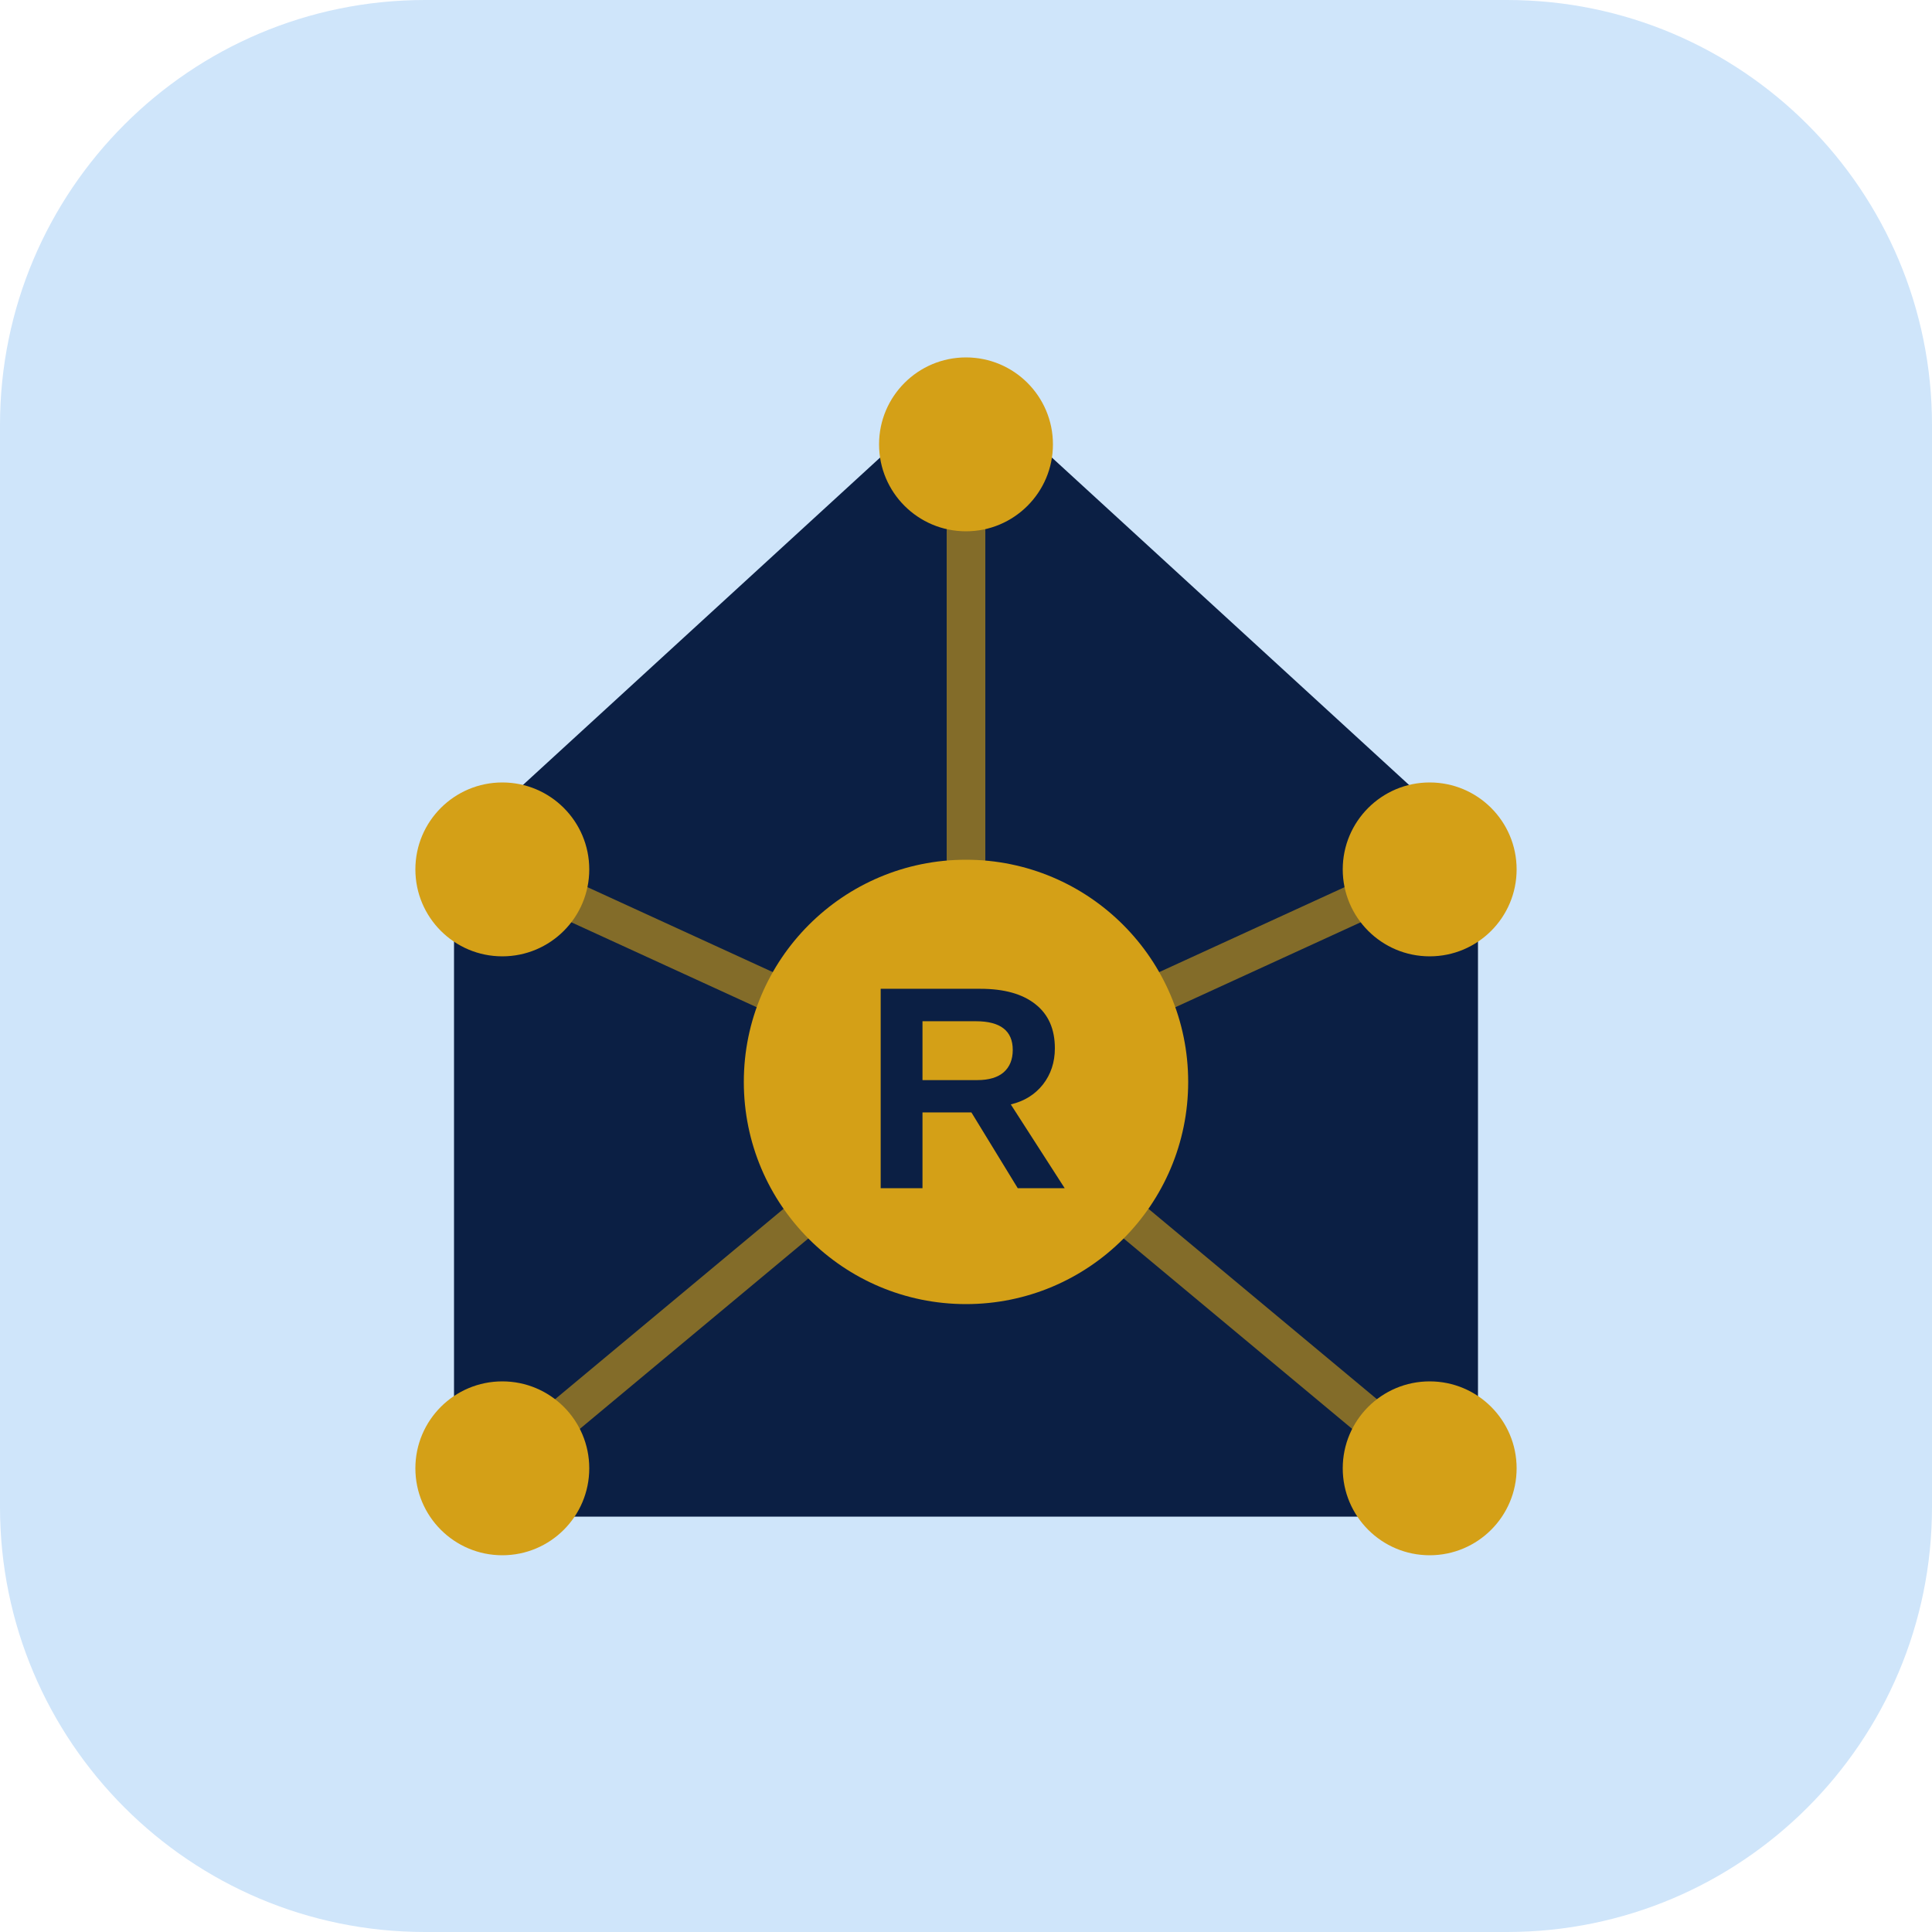
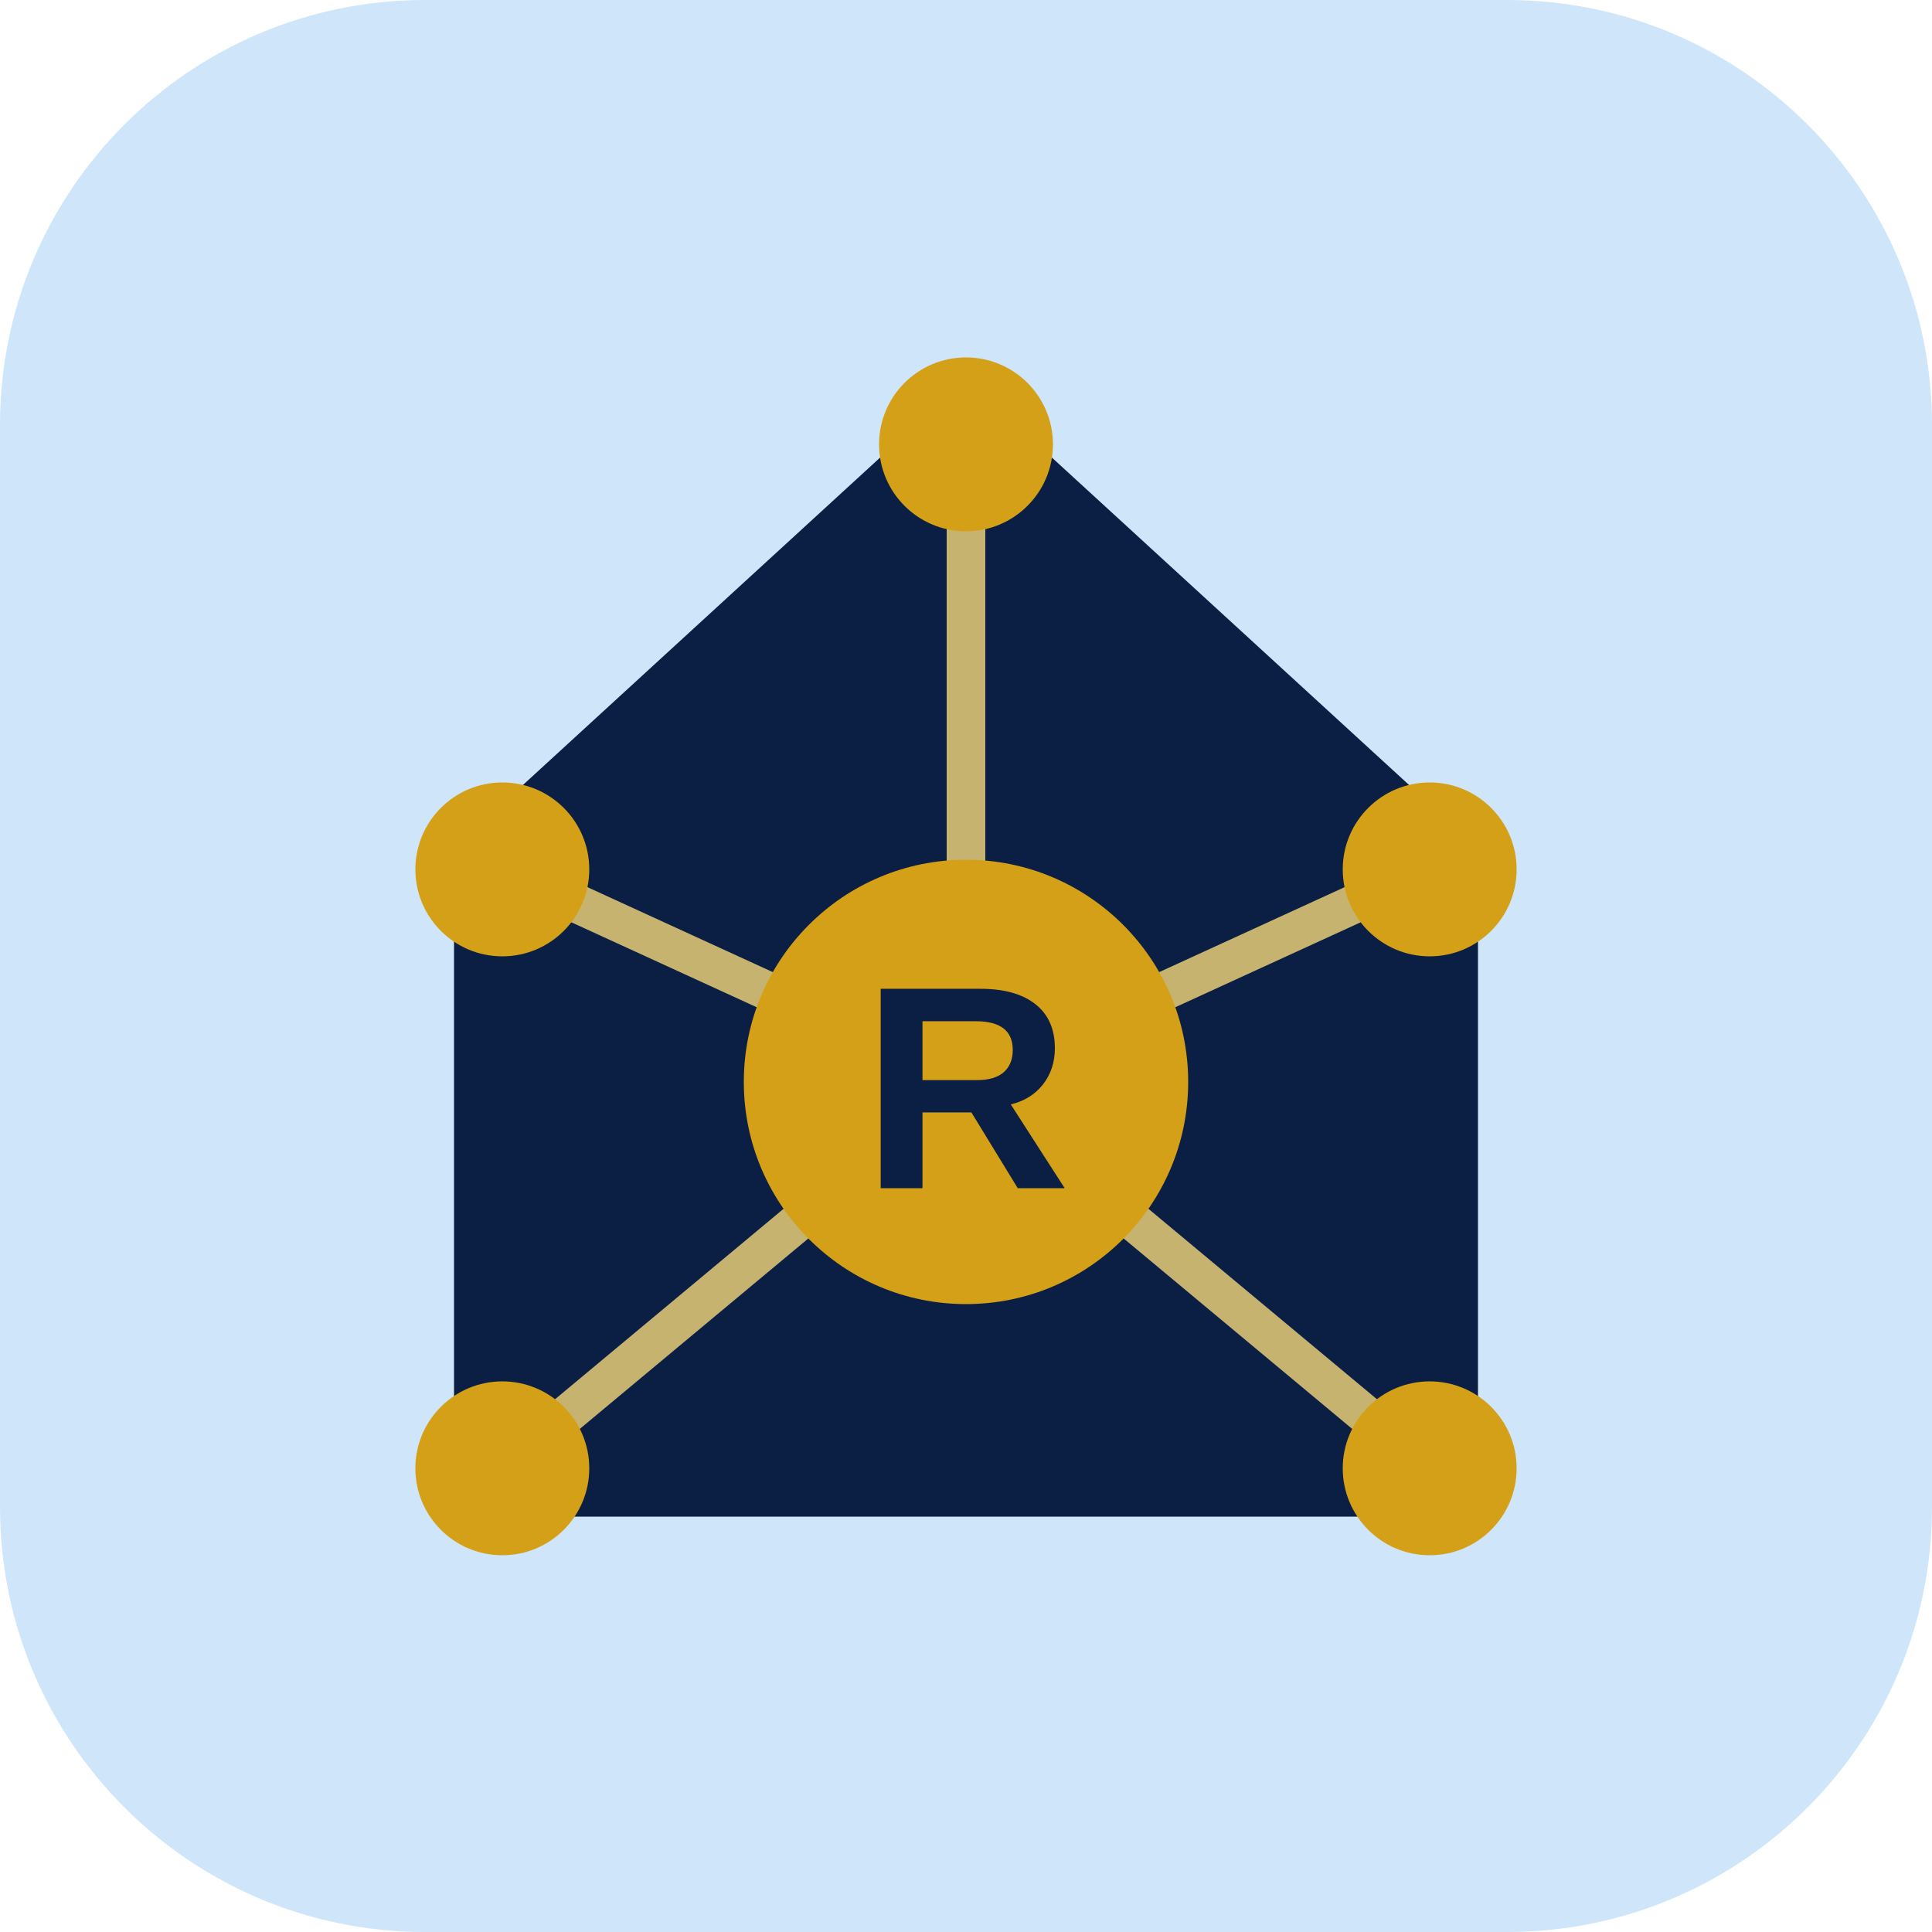
<svg xmlns="http://www.w3.org/2000/svg" viewBox="0 0 200 200" fill="none" role="img" aria-label="RealtorBoss">
  <rect width="200" height="200" rx="44" fill="#CFE5FA" />
  <path d="M100 46 L52 90 L52 152 L148 152 L148 90 Z" fill="#0B1F44" stroke="#0B1F44" stroke-width="10" stroke-linejoin="round" stroke-linecap="round" />
-   <g stroke="#D4A017" stroke-width="4" opacity="0.6">
+   <g stroke="#E8CC78" stroke-width="4" opacity="0.85">
    <line x1="100" y1="112" x2="100" y2="46" />
    <line x1="100" y1="112" x2="52" y2="90" />
    <line x1="100" y1="112" x2="148" y2="90" />
    <line x1="100" y1="112" x2="52" y2="152" />
    <line x1="100" y1="112" x2="148" y2="152" />
  </g>
  <g fill="#D4A017">
    <circle cx="100" cy="46" r="9" />
    <circle cx="52" cy="90" r="9" />
    <circle cx="148" cy="90" r="9" />
    <circle cx="52" cy="152" r="9" />
    <circle cx="148" cy="152" r="9" />
  </g>
  <circle cx="100" cy="112" r="23" fill="#D4A017" />
  <text x="100" y="123" text-anchor="middle" font-family="Arial, Helvetica, sans-serif" font-weight="700" font-size="30" fill="#0B1F44">R</text>
</svg>
